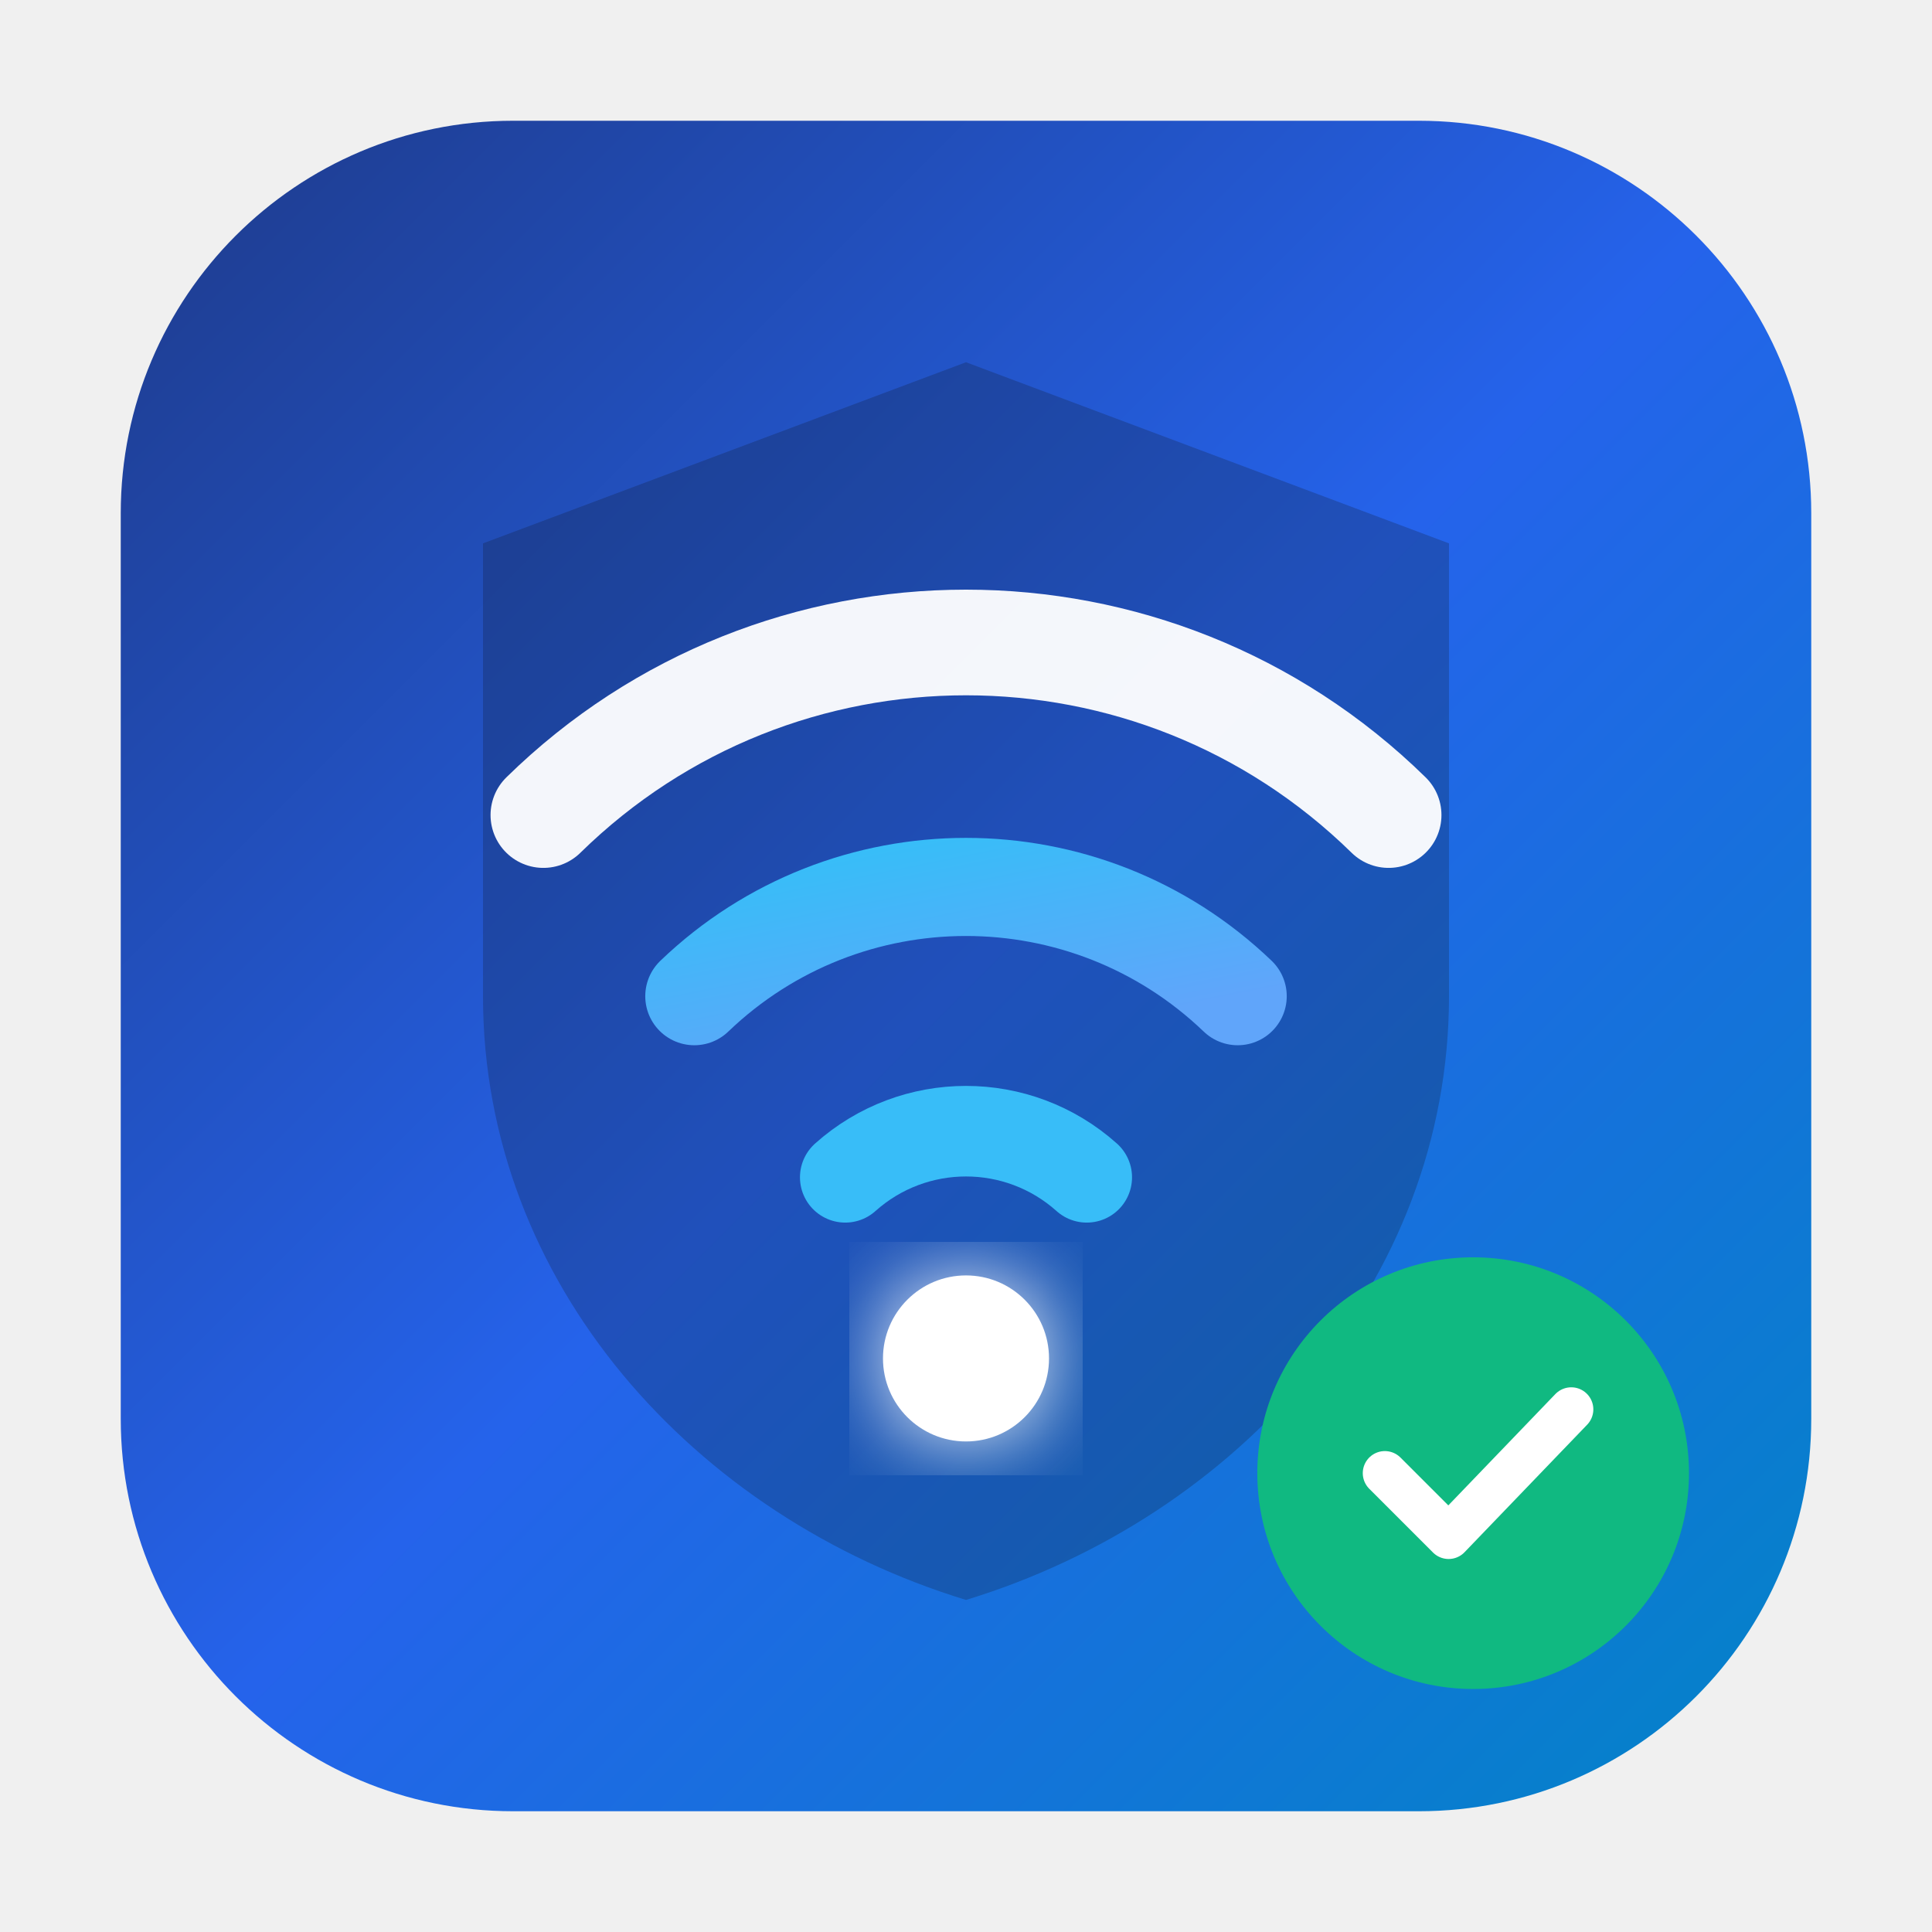
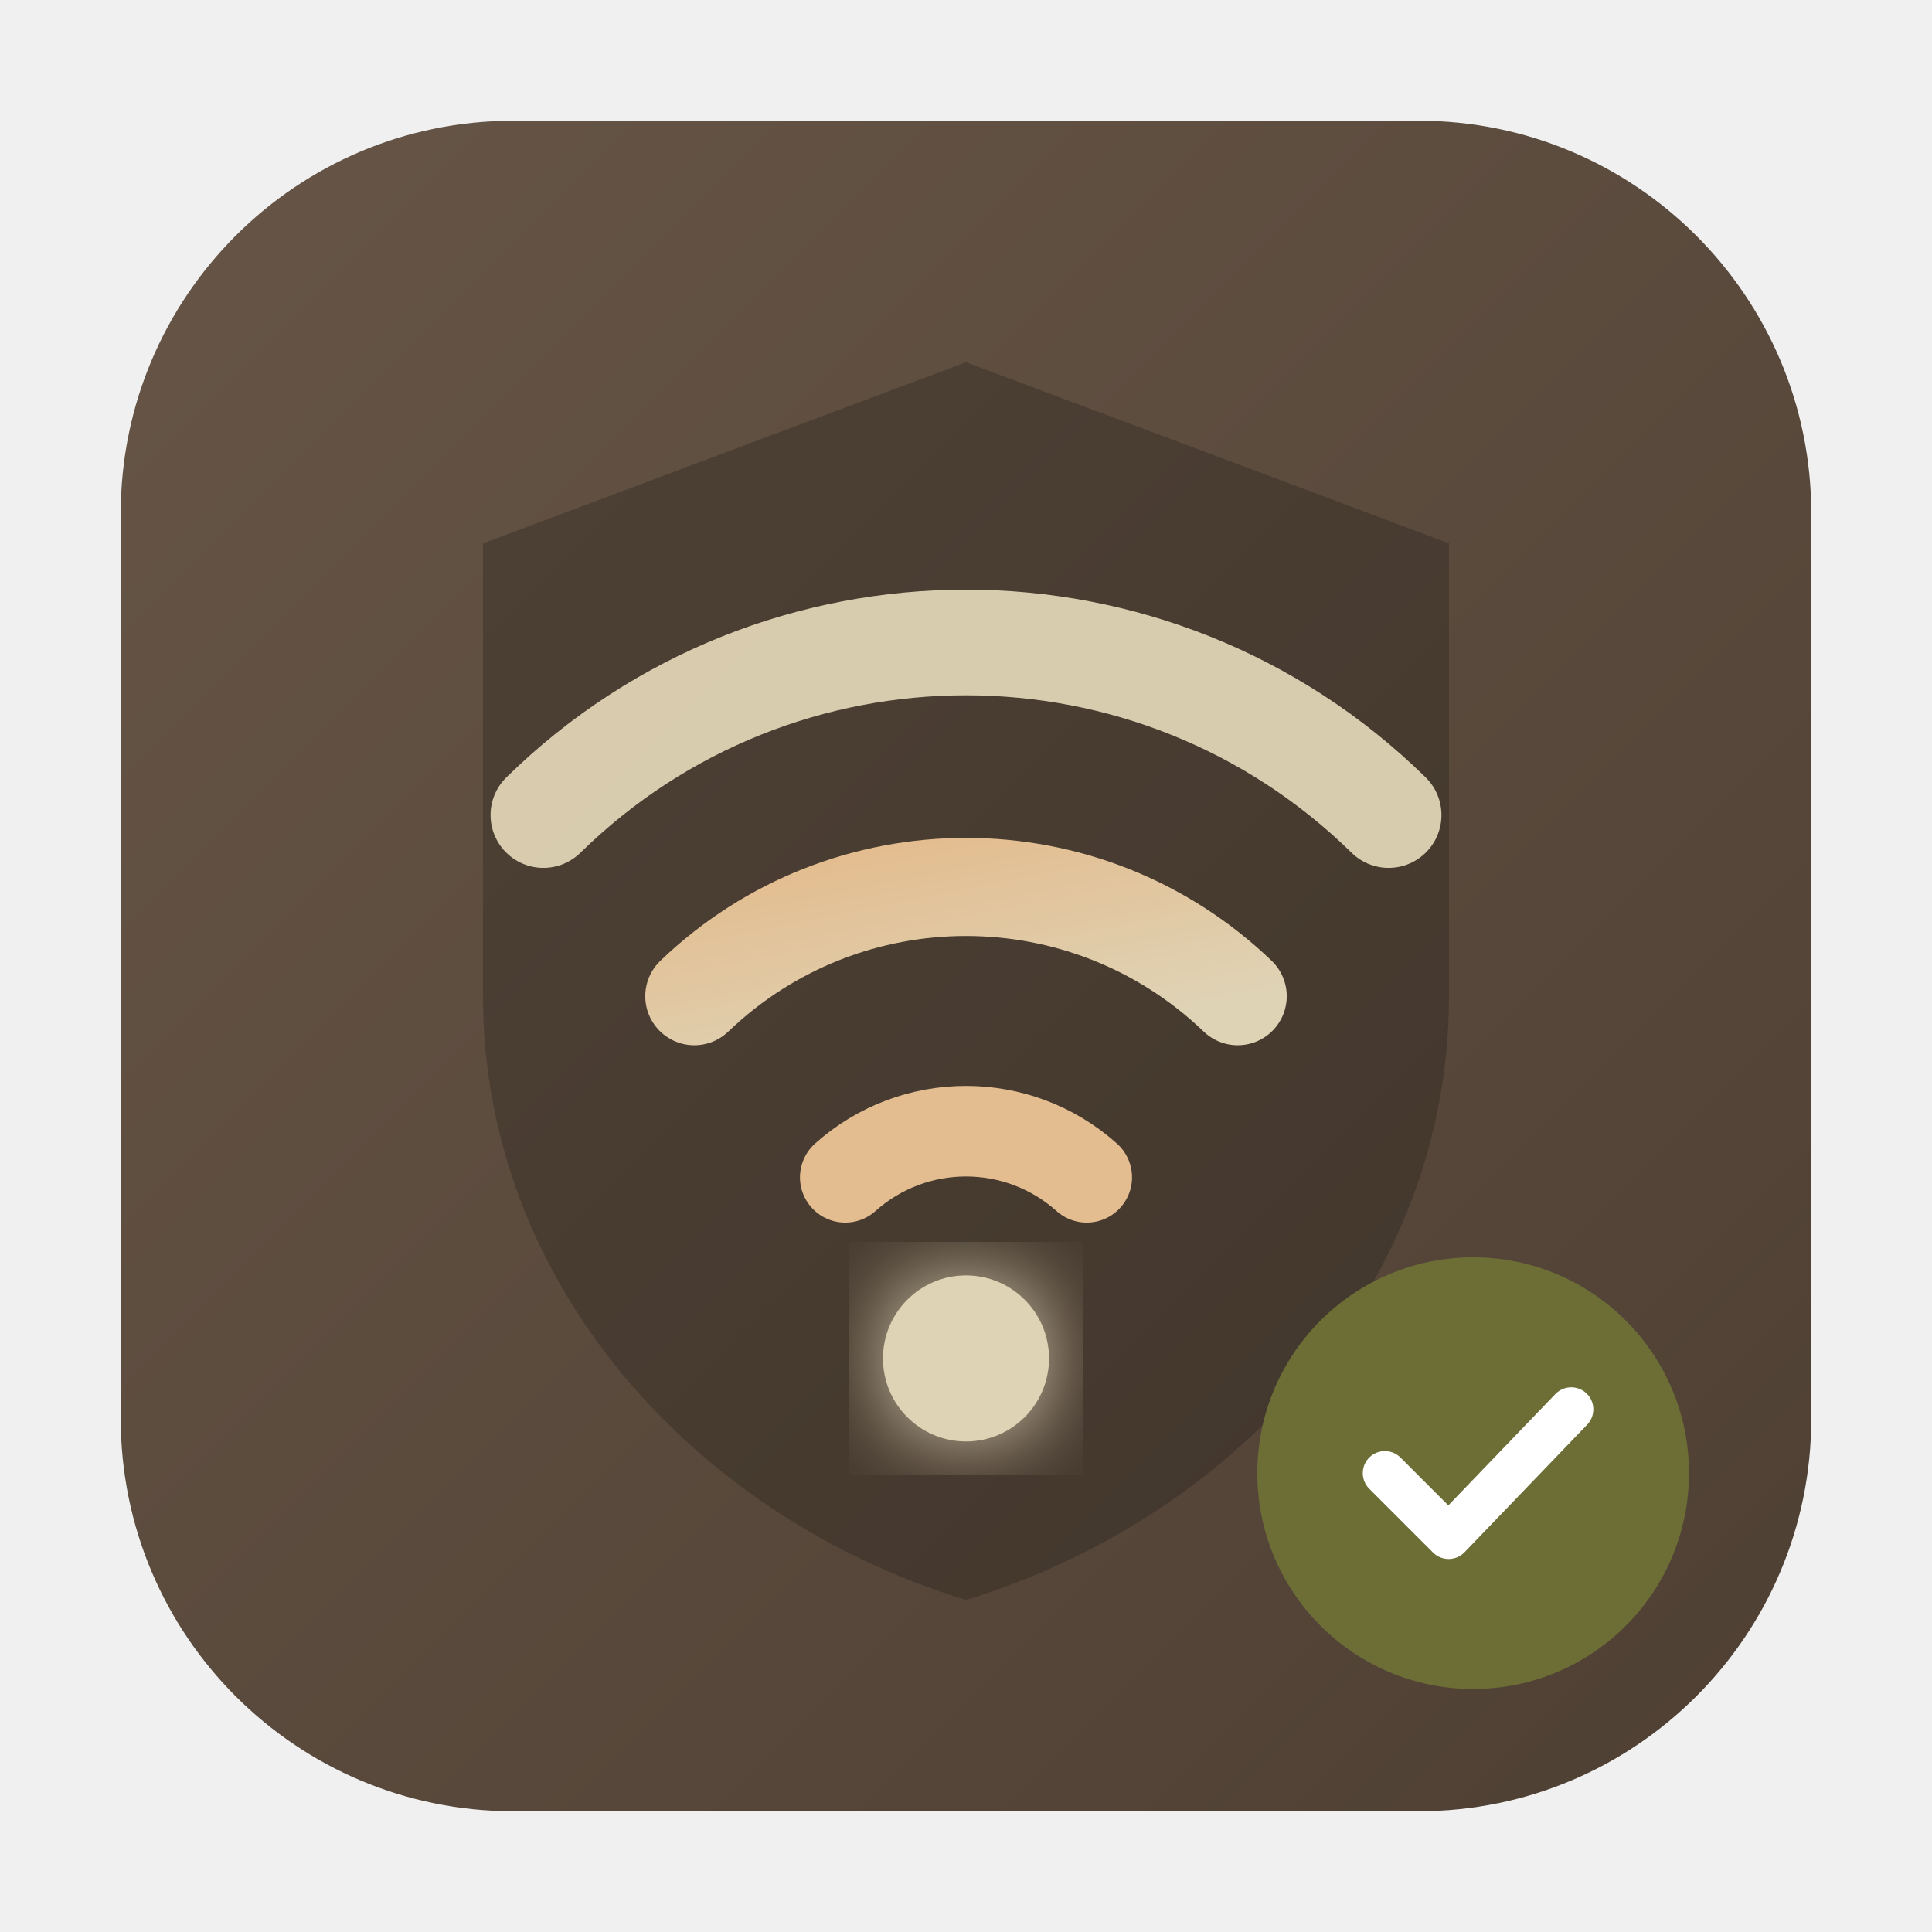
<svg xmlns="http://www.w3.org/2000/svg" viewBox="0 0 512 512" width="100%" height="100%">
  <defs>
    <linearGradient id="bgGrad" x1="0%" y1="0%" x2="100%" y2="100%">
-       <stop offset="0%" stop-color="#1E3A8A" />
-       <stop offset="50%" stop-color="#2563EB" />
-       <stop offset="100%" stop-color="#0284C7" />
+       <stop offset="0%" stop-color="#675647" />
+       <stop offset="100%" stop-color="#4E3F33" />
    </linearGradient>
    <linearGradient id="accentGrad" x1="0%" y1="0%" x2="100%" y2="100%">
-       <stop offset="0%" stop-color="#38BDF8" />
-       <stop offset="100%" stop-color="#60A5FA" />
+       <stop offset="0%" stop-color="#E3BD90" />
+       <stop offset="100%" stop-color="#DFD3B5" />
    </linearGradient>
    <filter id="glow" x="-20%" y="-20%" width="140%" height="140%">
      <feGaussianBlur stdDeviation="12" result="blur" />
      <feComposite in="SourceGraphic" in2="blur" operator="over" />
    </filter>
  </defs>
  <rect x="32" y="32" width="448" height="448" rx="104" fill="url(#bgGrad)" />
-   <path d="M256 96 L384 144 V264 C384 340 328 402 256 424 C184 402 128 340 128 264 V144 Z" fill="#0F172A" opacity="0.25" />
-   <path d="M144 216 A160 160 0 0 1 368 216" fill="none" stroke="#FFFFFF" stroke-width="28" stroke-linecap="round" opacity="0.95" />
+   <path d="M256 96 L384 144 V264 C384 340 328 402 256 424 C184 402 128 340 128 264 V144 Z" fill="#261F1A" opacity="0.35" />
+   <path d="M144 216 A160 160 0 0 1 368 216" fill="none" stroke="#DFD3B5" stroke-width="28" stroke-linecap="round" opacity="0.95" />
  <path d="M184 264 A104 104 0 0 1 328 264" fill="none" stroke="url(#accentGrad)" stroke-width="26" stroke-linecap="round" />
-   <path d="M224 312 A48 48 0 0 1 288 312" fill="none" stroke="#38BDF8" stroke-width="24" stroke-linecap="round" />
-   <circle cx="256" cy="360" r="22" fill="#FFFFFF" filter="url(#glow)" />
+   <path d="M224 312 A48 48 0 0 1 288 312" fill="none" stroke="#E3BD90" stroke-width="24" stroke-linecap="round" />
+   <circle cx="256" cy="360" r="22" fill="#DFD3B5" filter="url(#glow)" />
  <g transform="translate(328, 328) scale(0.65)">
-     <circle cx="96" cy="96" r="88" fill="#10B981" />
+     <circle cx="96" cy="96" r="88" fill="#6C6E36" />
    <path d="M60 96 L86 122 L136 70" fill="none" stroke="#FFFFFF" stroke-width="18" stroke-linecap="round" stroke-linejoin="round" />
  </g>
</svg>
